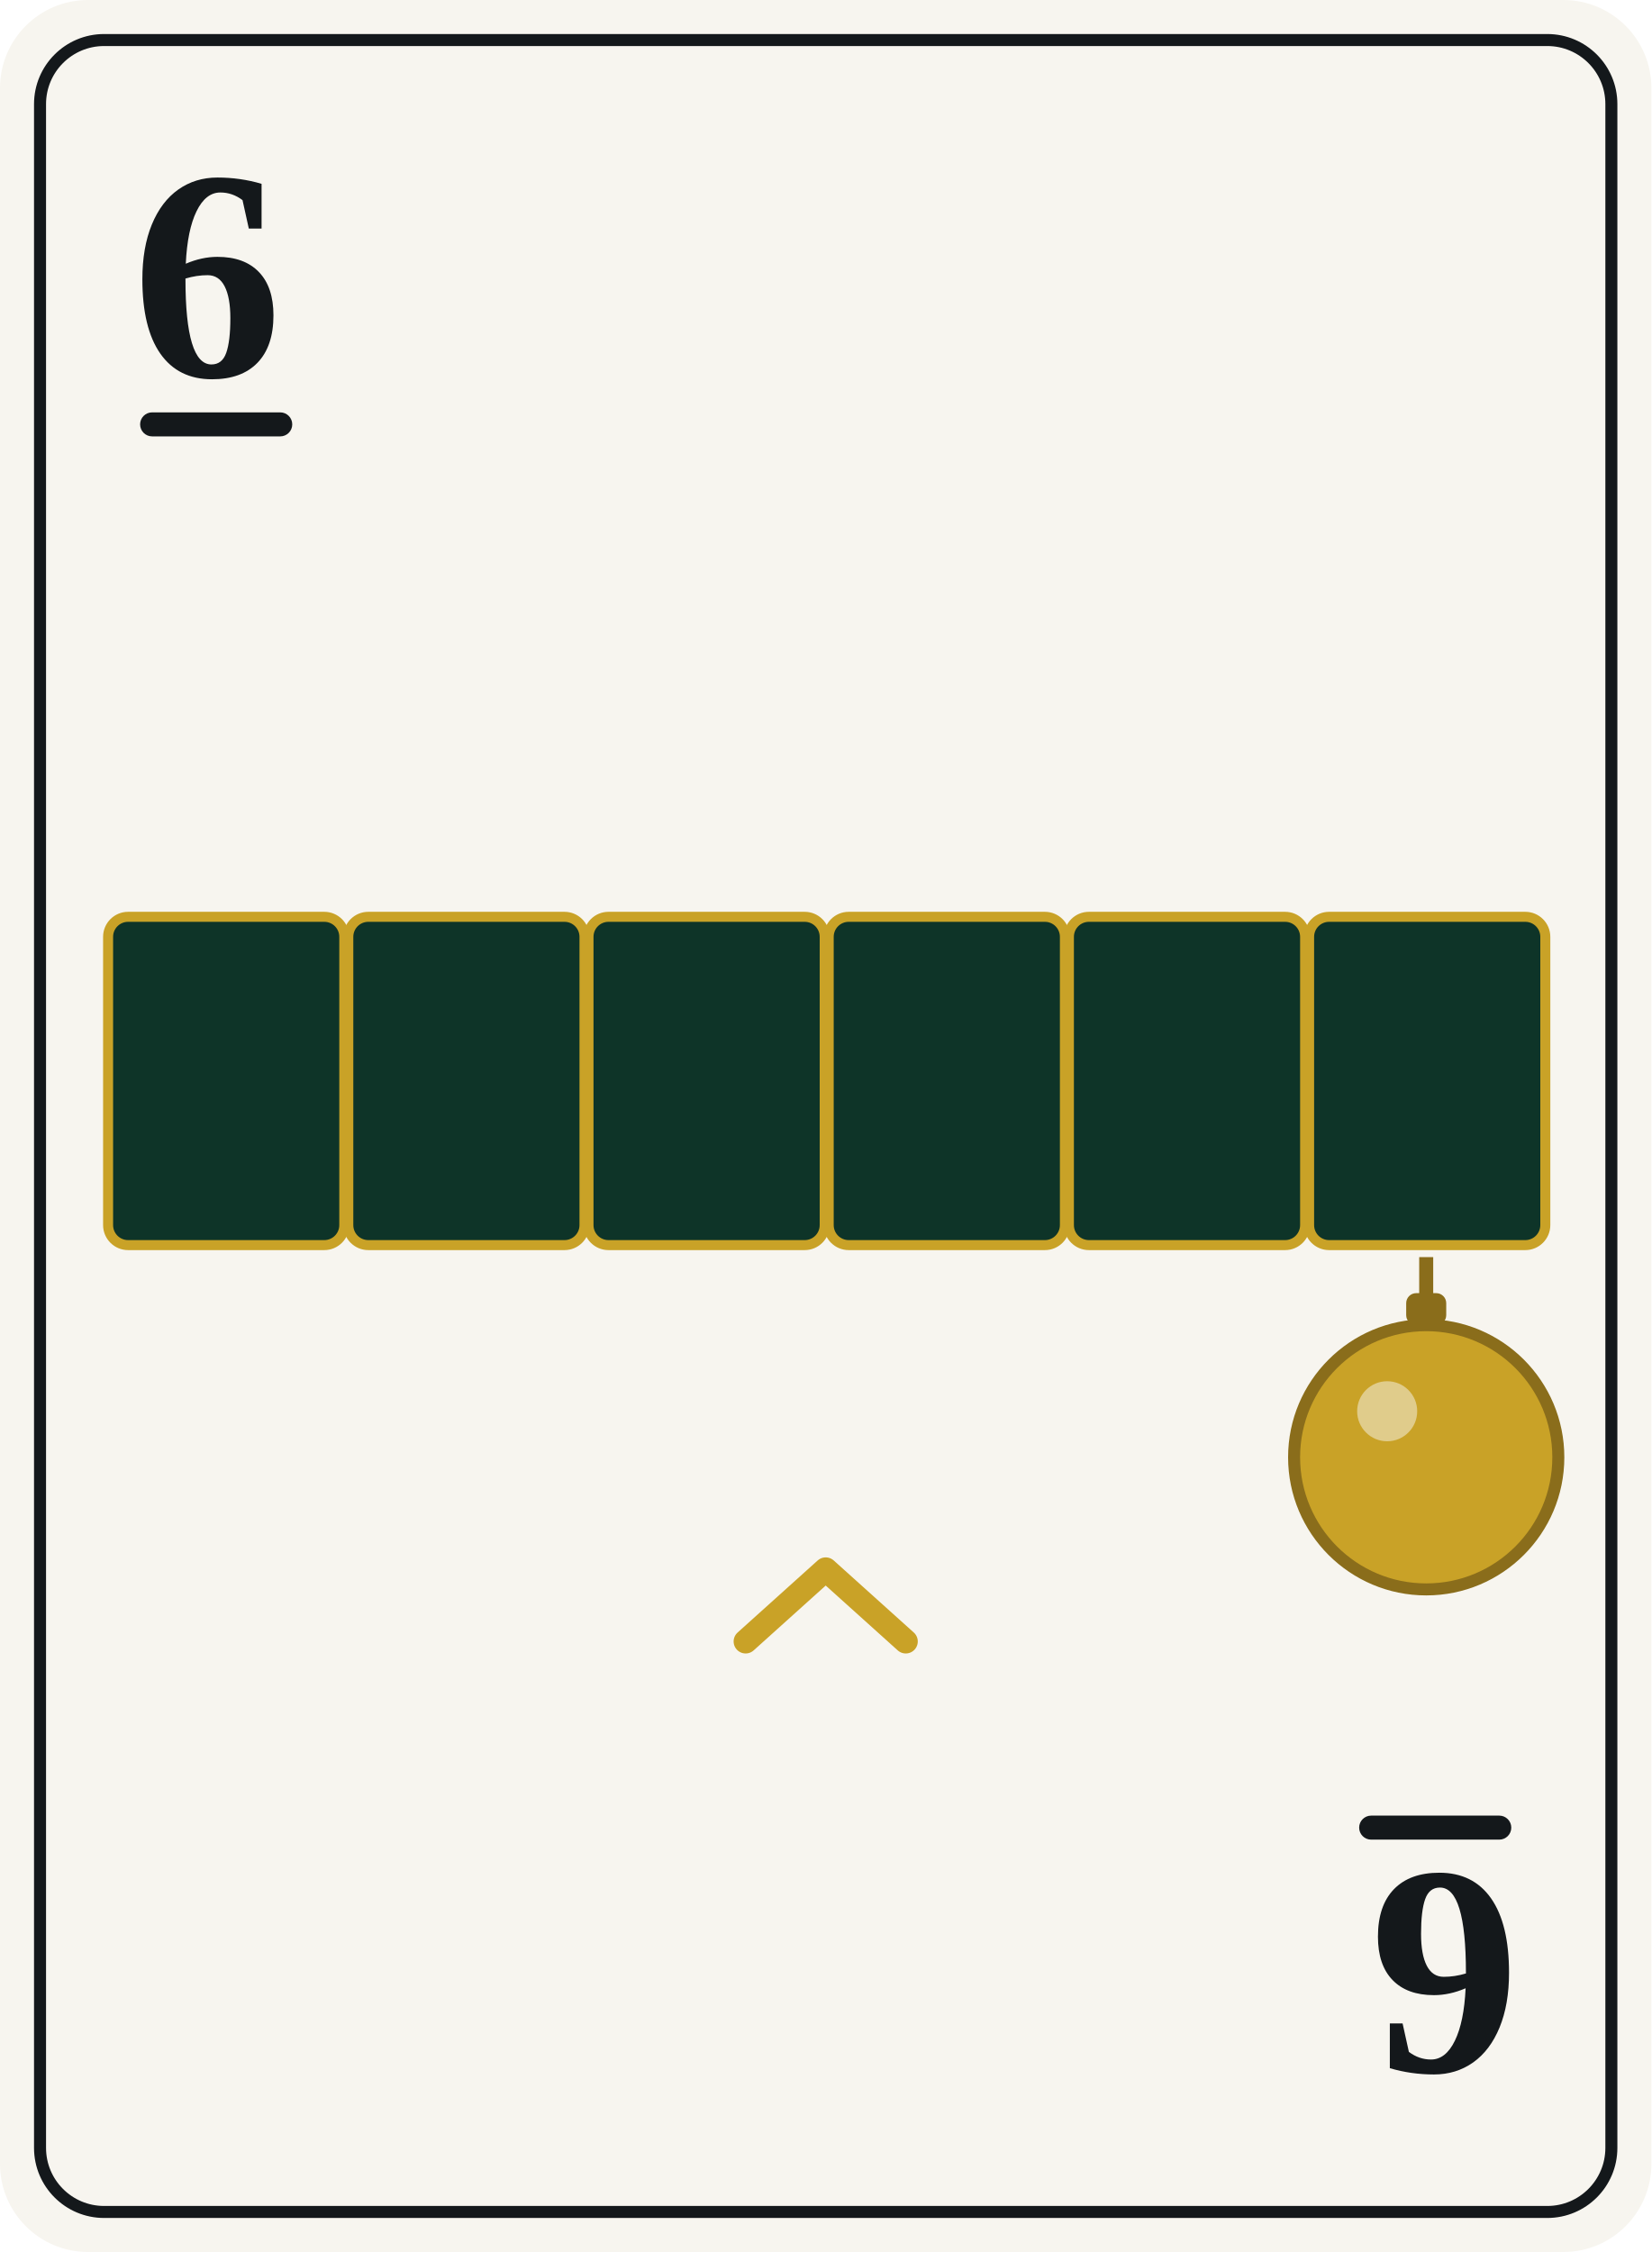
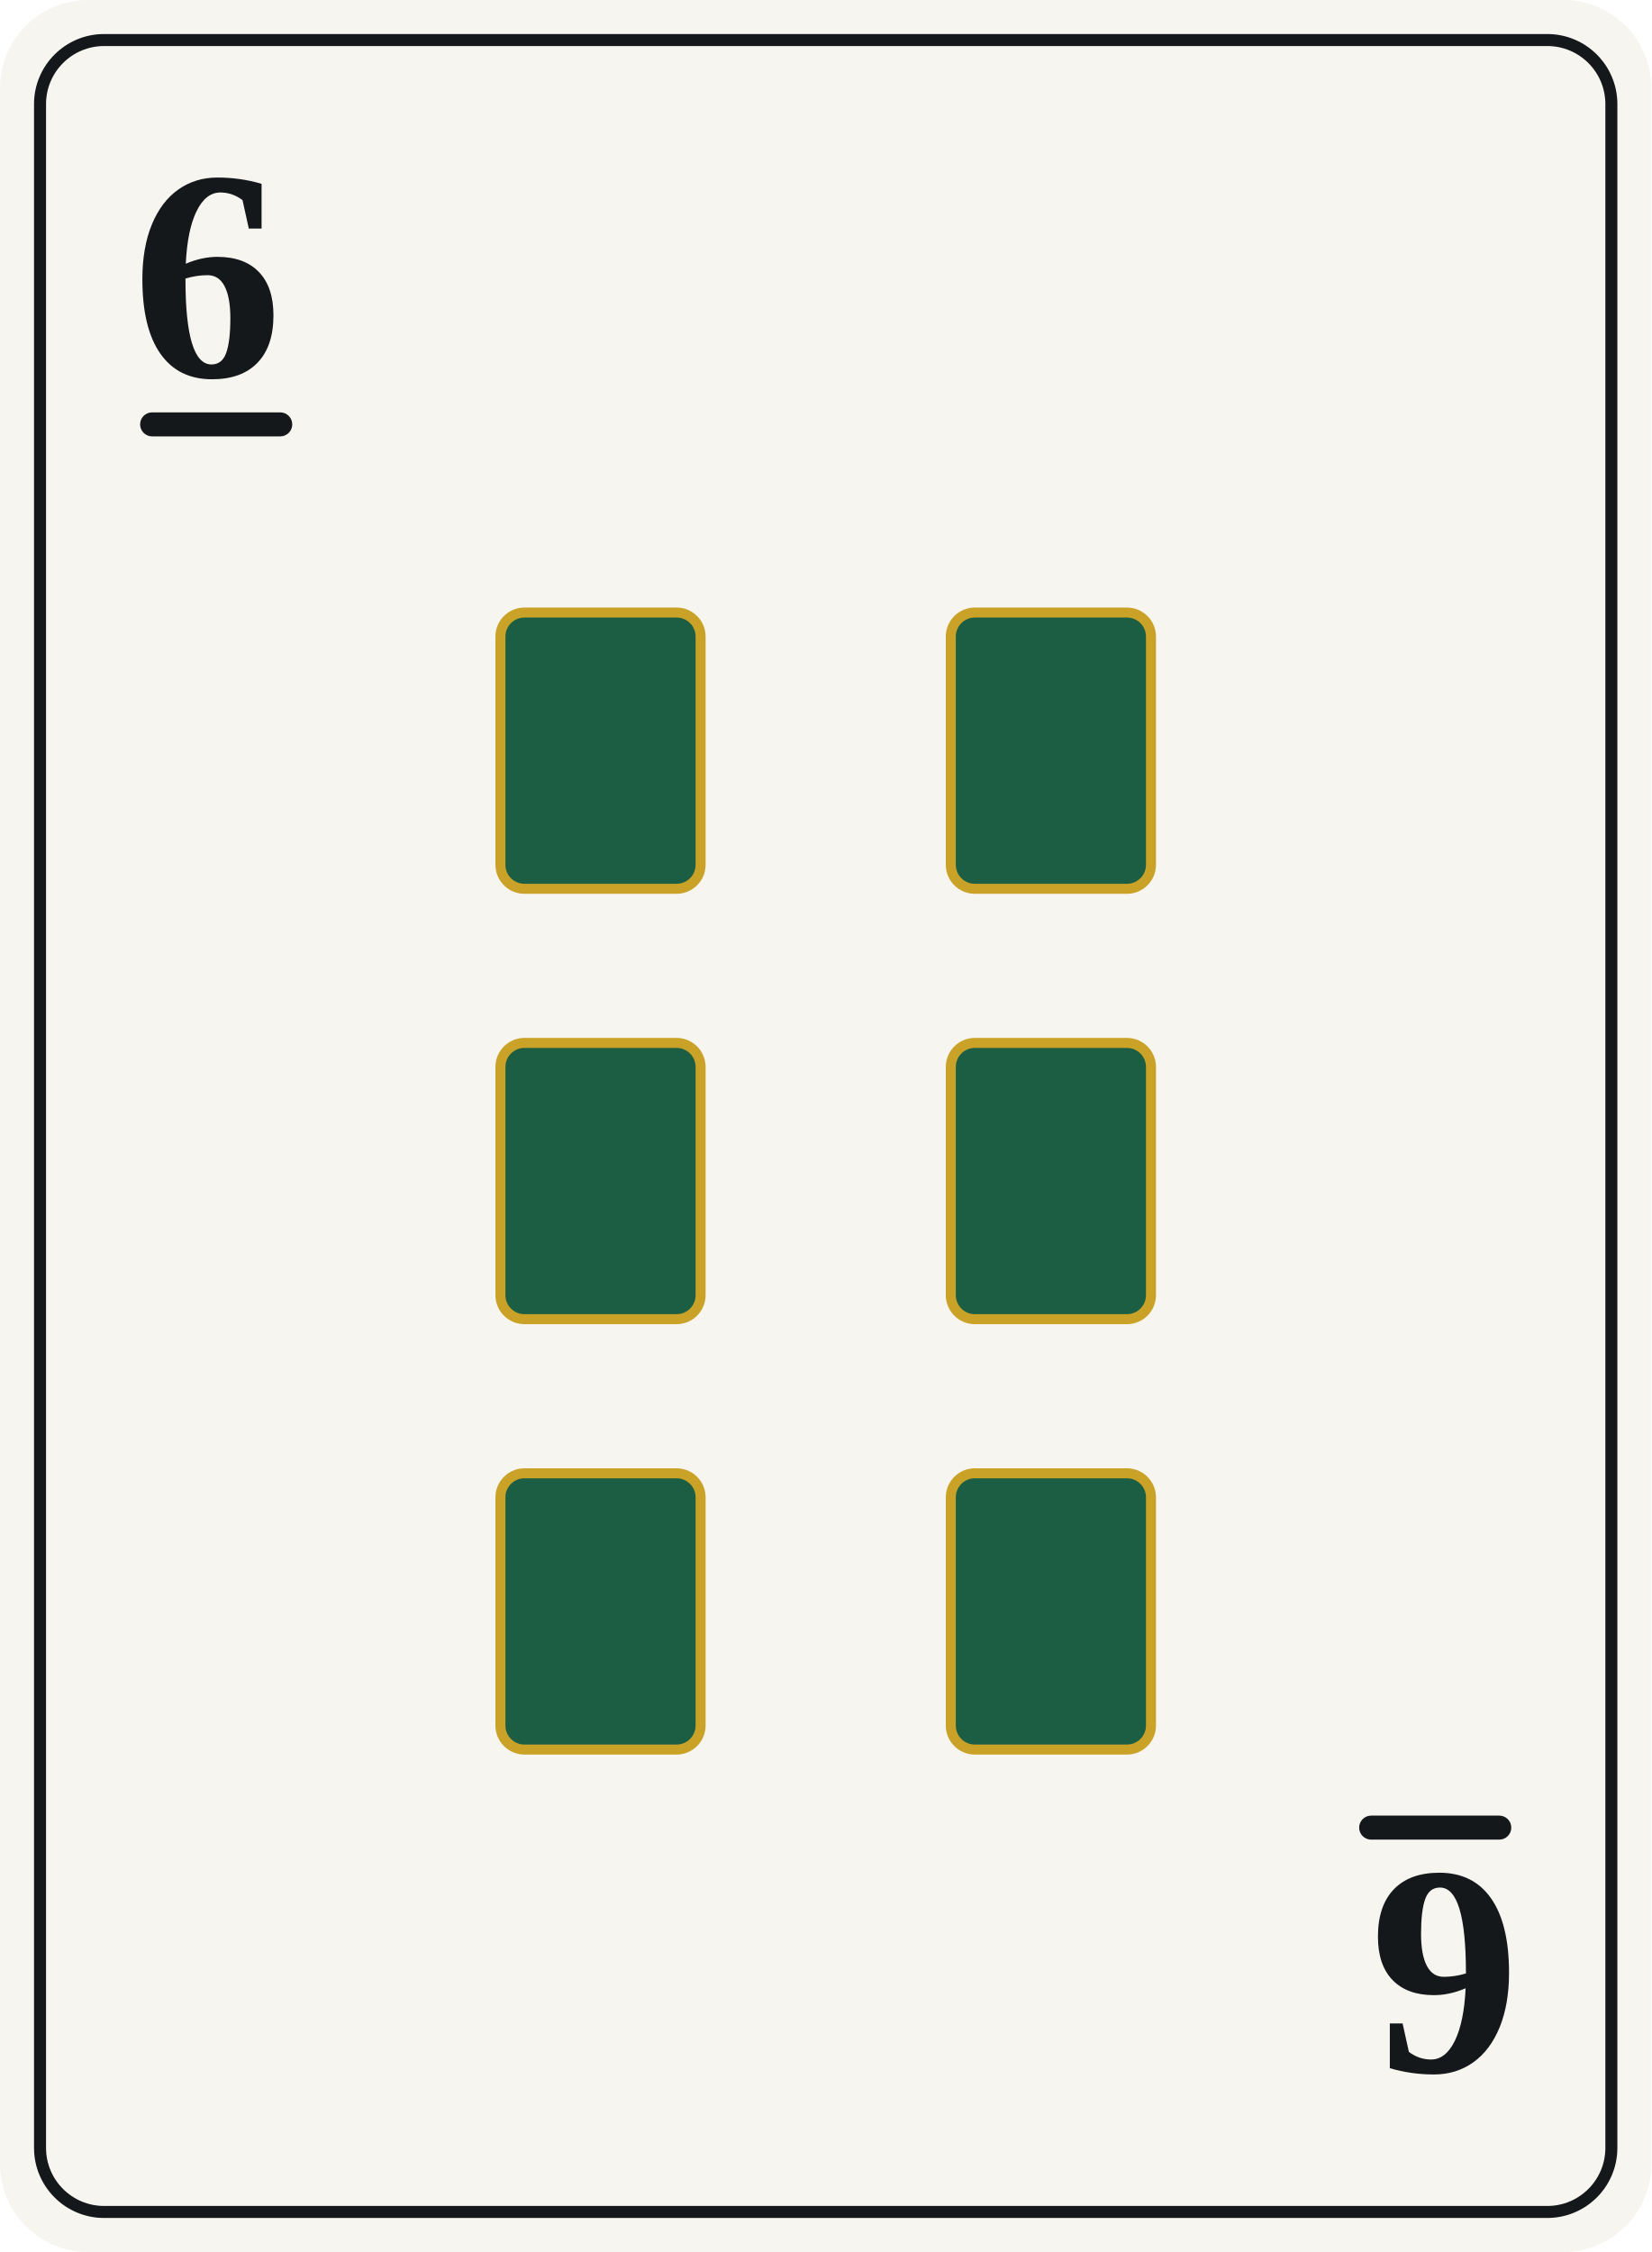
<svg xmlns="http://www.w3.org/2000/svg" viewBox="0 0 825 1125">
  <rect width="825" height="1125" rx="44" fill="#F7F5EF" />
  <rect x="20" y="20" width="785" height="1085" rx="32" fill="none" stroke="#14181B" stroke-width="6" />
  <text x="66" y="188" font-family="Georgia, 'Times New Roman', serif" font-size="150" font-weight="bold" fill="#14181B">6</text>
  <rect x="70" y="206" width="76" height="12" rx="6" fill="#14181B" />
  <g transform="rotate(180 412.5 562.5)">
    <text x="66" y="188" font-family="Georgia, 'Times New Roman', serif" font-size="150" font-weight="bold" fill="#14181B">6</text>
    <rect x="70" y="206" width="76" height="12" rx="6" fill="#14181B" />
  </g>
-   <rect x="54" y="458" width="118" height="164" rx="10" fill="#0E3428" stroke="#C9A227" stroke-width="5" opacity="1.0" />
-   <rect x="174" y="458" width="118" height="164" rx="10" fill="#0E3428" stroke="#C9A227" stroke-width="5" opacity="1.0" />
-   <rect x="294" y="458" width="118" height="164" rx="10" fill="#0E3428" stroke="#C9A227" stroke-width="5" opacity="1.0" />
-   <rect x="414" y="458" width="118" height="164" rx="10" fill="#0E3428" stroke="#C9A227" stroke-width="5" opacity="1.0" />
-   <rect x="534" y="458" width="118" height="164" rx="10" fill="#0E3428" stroke="#C9A227" stroke-width="5" opacity="1.0" />
-   <rect x="654" y="458" width="118" height="164" rx="10" fill="#0E3428" stroke="#C9A227" stroke-width="5" opacity="1.0" />
-   <line x1="712.5" y1="628" x2="712.5" y2="662" stroke="#8A6D1B" stroke-width="7" />
-   <rect x="702.5" y="646" width="20" height="16" rx="5" fill="#8A6D1B" />
-   <circle cx="712.5" cy="728" r="66" fill="#C9A227" stroke="#8A6D1B" stroke-width="6" />
-   <circle cx="693" cy="705" r="15" fill="#F7F5EF" opacity="0.5" />
-   <polyline points="372.5,820.0 412.5,784.0 452.5,820.0" fill="none" stroke="#C9A227" stroke-width="12" stroke-linecap="round" stroke-linejoin="round" />
+   <rect x="250" y="306" width="100" height="138" rx="12" fill="#1B5E43" stroke="#C9A227" stroke-width="5" />
+   <rect x="475" y="306" width="100" height="138" rx="12" fill="#1B5E43" stroke="#C9A227" stroke-width="5" />
+   <rect x="250" y="521" width="100" height="138" rx="12" fill="#1B5E43" stroke="#C9A227" stroke-width="5" />
+   <rect x="475" y="521" width="100" height="138" rx="12" fill="#1B5E43" stroke="#C9A227" stroke-width="5" />
+   <rect x="250" y="736" width="100" height="138" rx="12" fill="#1B5E43" stroke="#C9A227" stroke-width="5" />
+   <rect x="475" y="736" width="100" height="138" rx="12" fill="#1B5E43" stroke="#C9A227" stroke-width="5" />
</svg>
